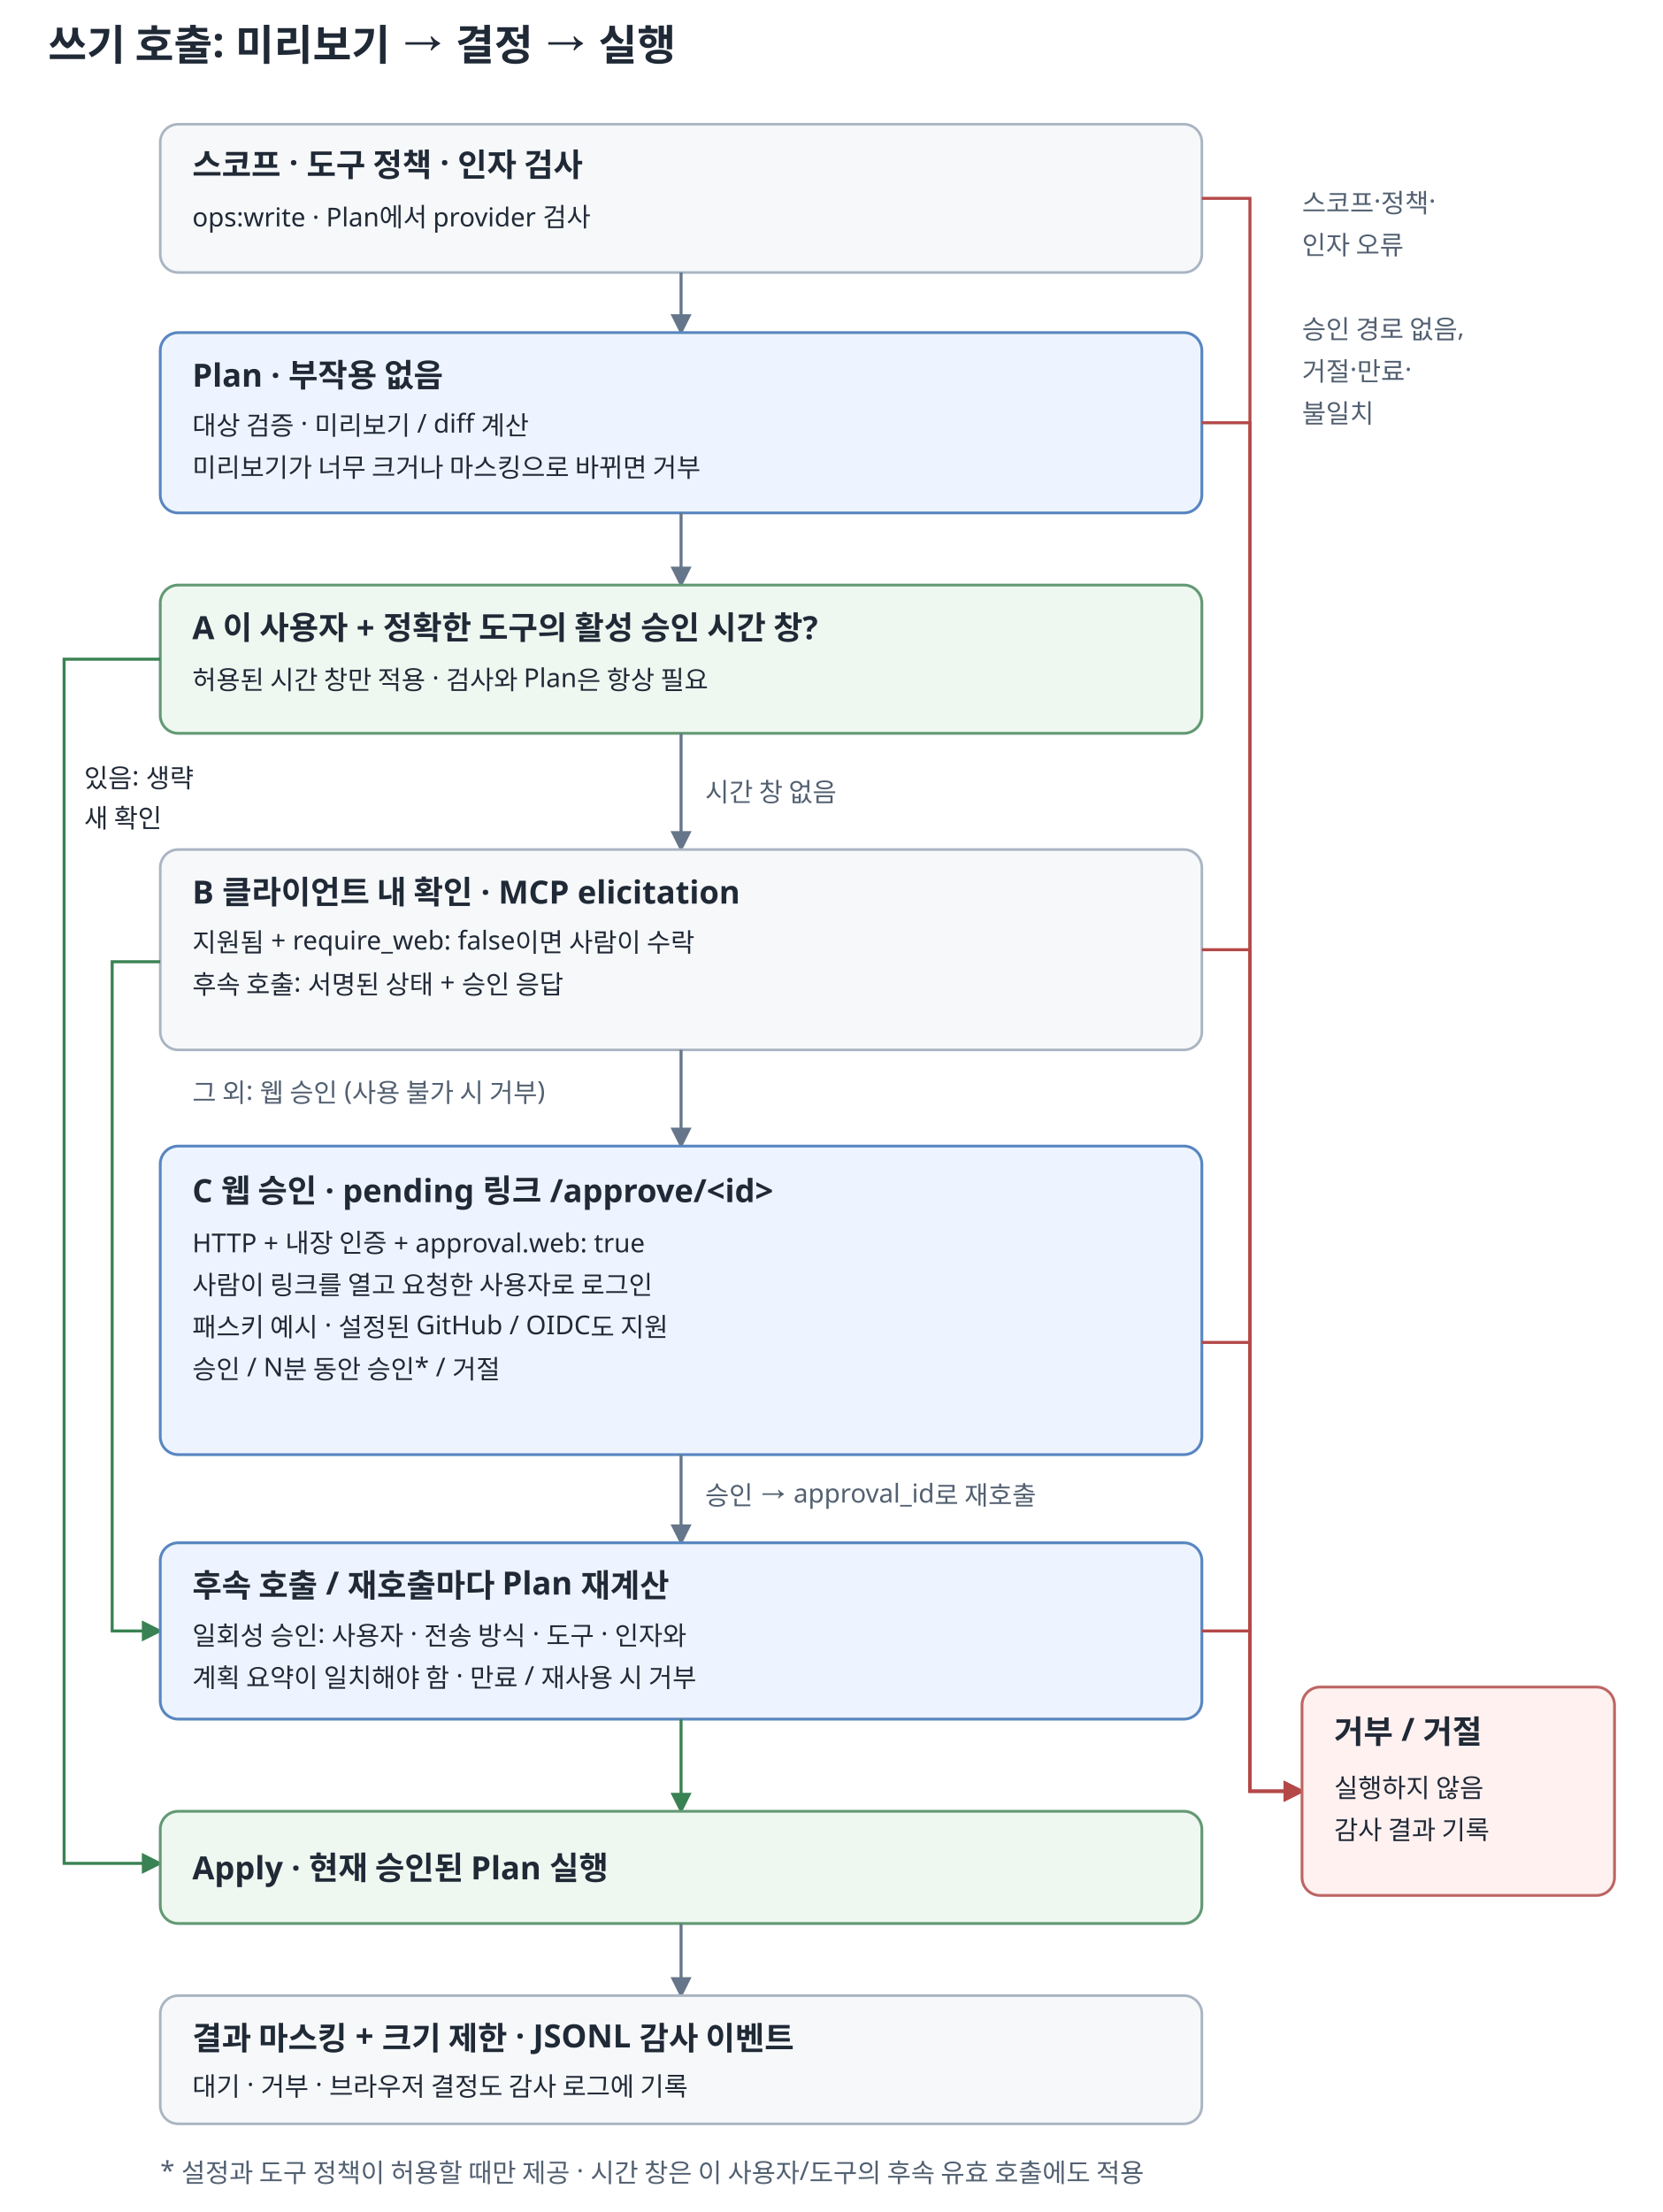
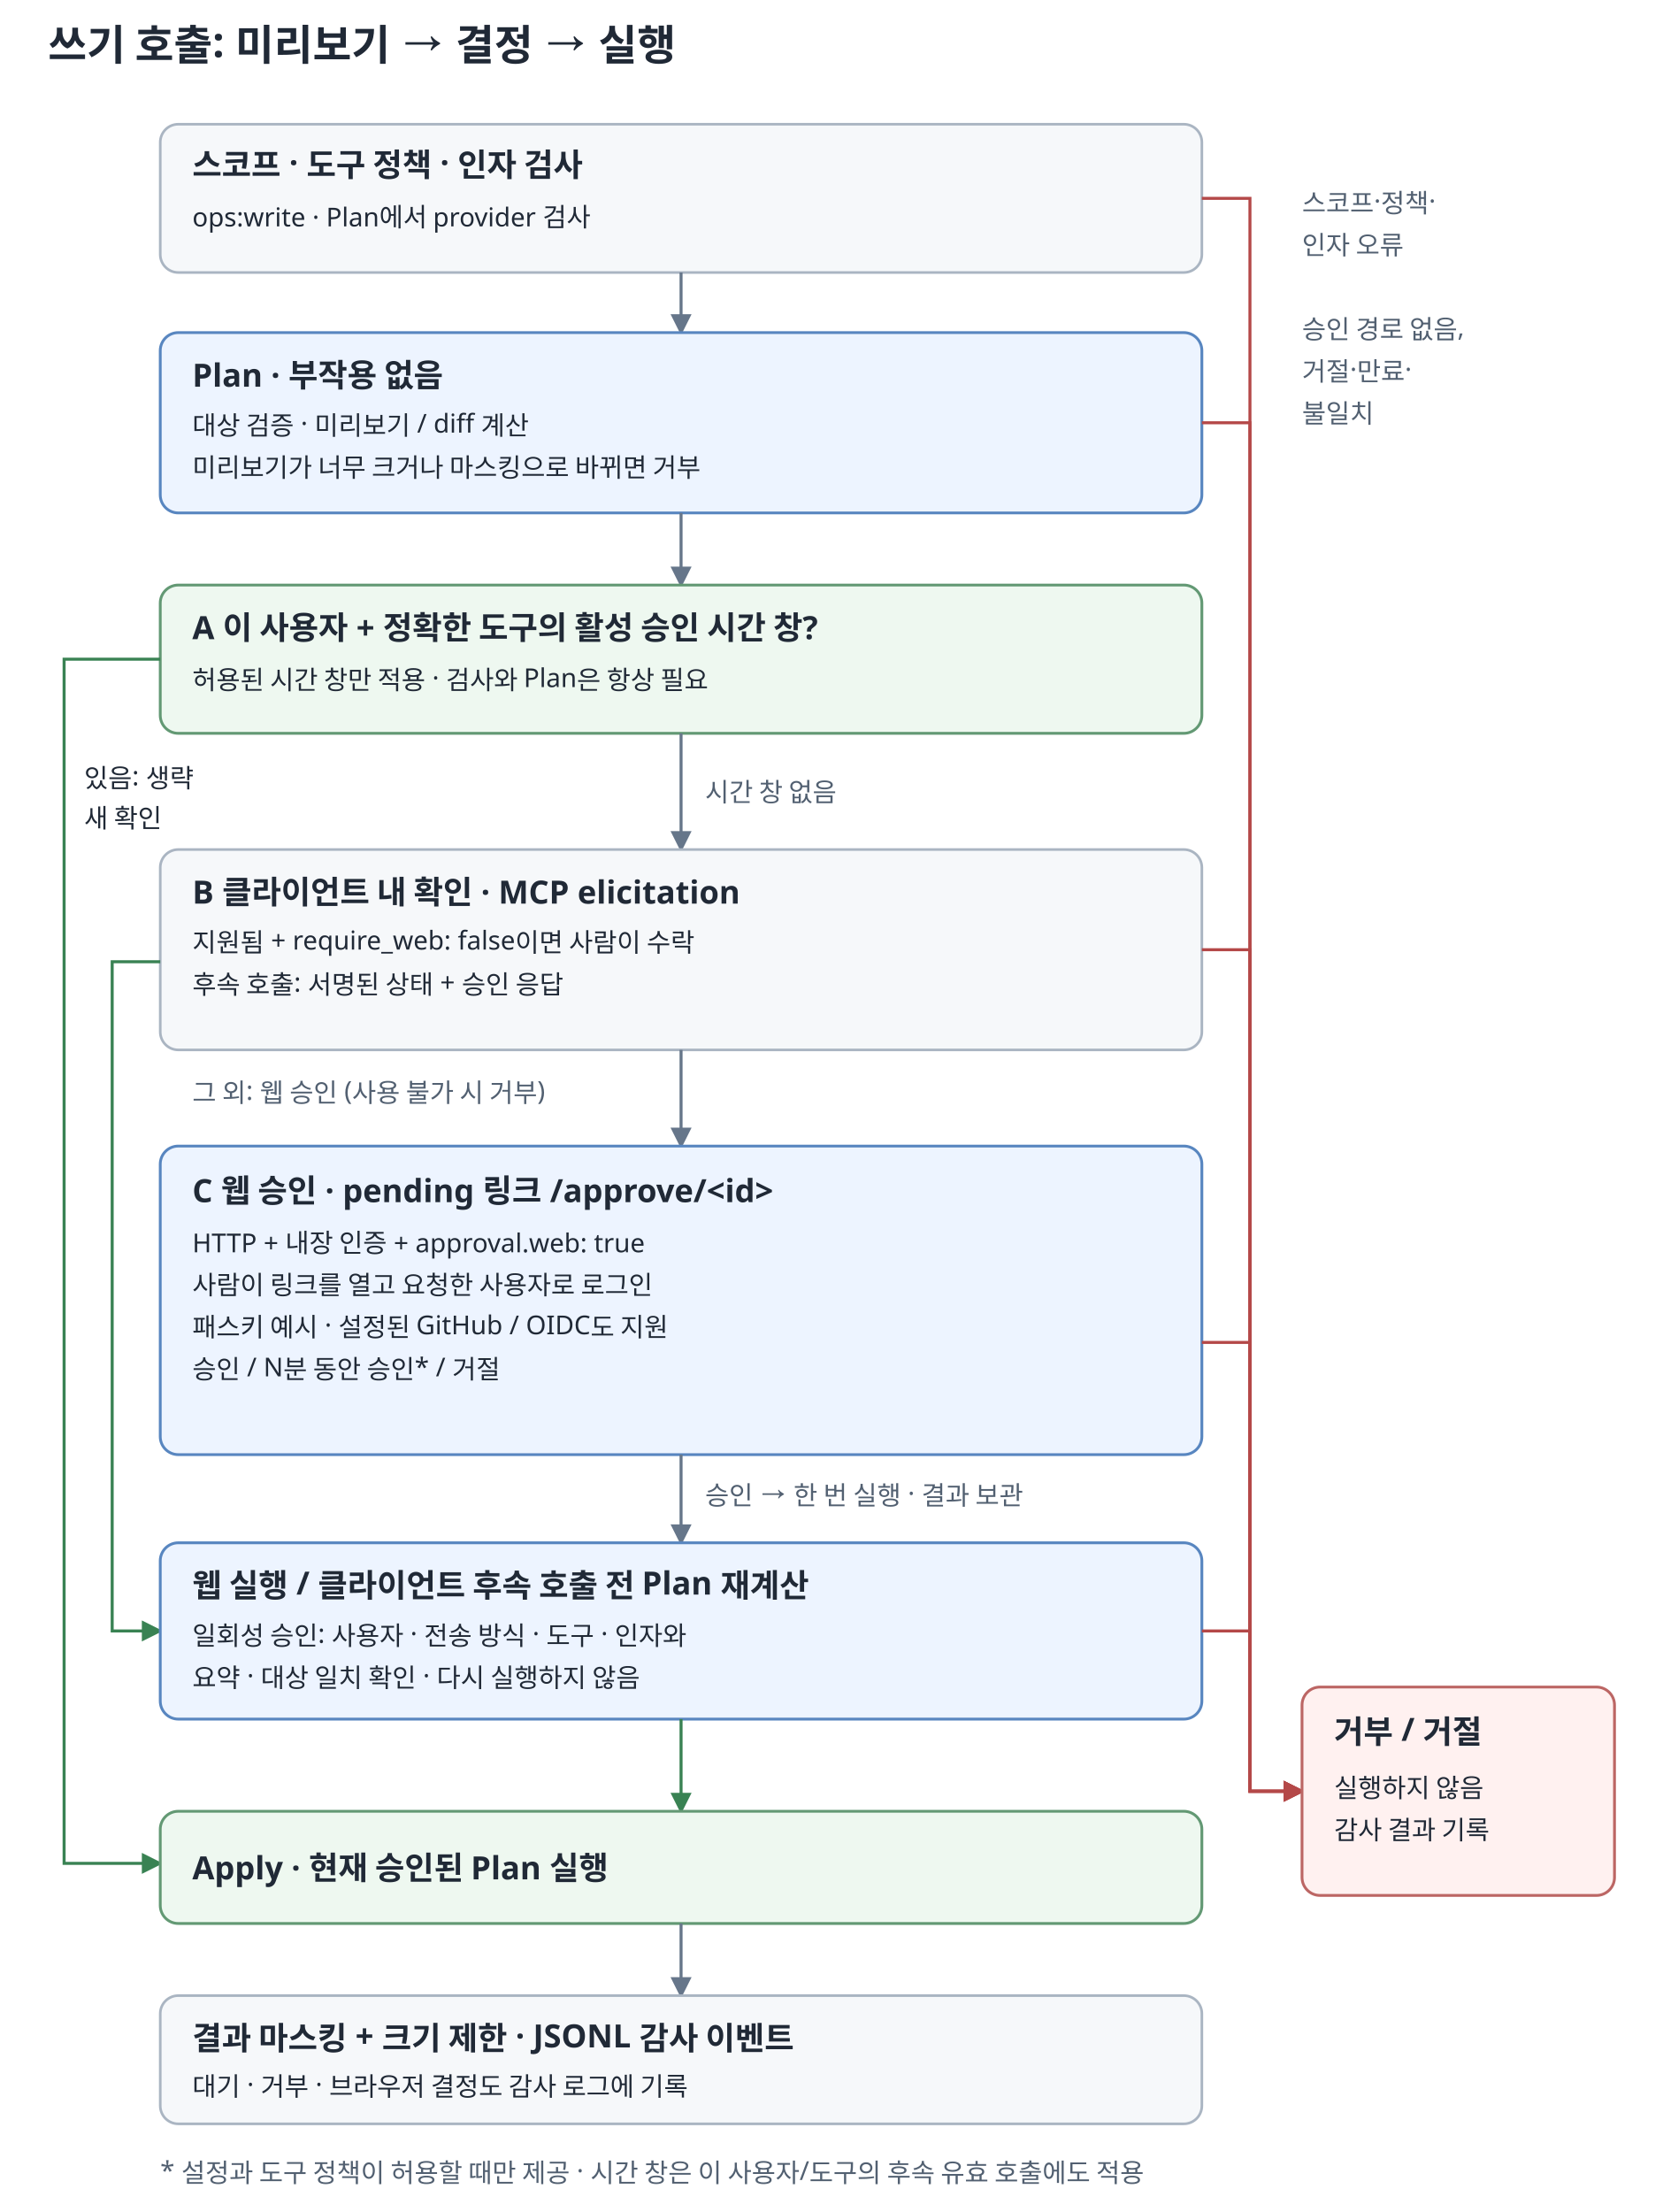
<svg xmlns="http://www.w3.org/2000/svg" viewBox="0 0 830 1104" role="img" aria-labelledby="title desc" lang="ko">
  <style>
svg { font-family: -apple-system, BlinkMacSystemFont, "Segoe UI", "Noto Sans KR", "Apple SD Gothic Neo", "Malgun Gothic", "Noto Sans", Helvetica, Arial, sans-serif; font-size: 14px; }
text { fill: #202936; }
.title { font-size: 21px; font-weight: 700; }
.head { font-size: 16px; font-weight: 650; }
.small { font-size: 13px; }
.muted { fill: #526071; }
.box { fill: #f6f8fa; stroke: #aab5c2; stroke-width: 1.3; }
.accent { fill: #edf4ff; stroke: #5886c0; stroke-width: 1.4; }
.good { fill: #eef8f0; stroke: #639974; stroke-width: 1.4; }
.bad { fill: #fff1f0; stroke: #bc6664; stroke-width: 1.4; }
.boundary { fill: none; stroke: #8895a5; stroke-width: 1.3; stroke-dasharray: 6 5; }
.line { fill: none; stroke: #66768a; stroke-width: 1.5; marker-end: url(#arrow); }
.return { stroke-dasharray: 4 4; }
.allow { stroke: #398253; marker-end: url(#allow); }
.deny { stroke: #b44848; marker-end: url(#deny); }
.arrow { fill: #66768a; }
.allow-tip { fill: #398253; }
.deny-tip { fill: #b44848; }
@media (prefers-color-scheme: dark) {
 text { fill: #e5eaf1; }
 .muted { fill: #b3bfd0; }
 .box { fill: #202833; stroke: #64748b; }
 .accent { fill: #1a304c; stroke: #79a4df; }
 .good { fill: #183427; stroke: #77b68b; }
 .bad { fill: #3c2428; stroke: #d48989; }
 .boundary { stroke: #98a7bb; }
 .line { stroke: #a2b1c5; }
 .allow { stroke: #8bc99e; }
 .deny { stroke: #eda0a0; }
 .arrow { fill: #a2b1c5; }
 .allow-tip { fill: #8bc99e; }
 .deny-tip { fill: #eda0a0; }
}
</style>
  <defs>
    <marker id="arrow" viewBox="0 0 8 8" refX="7" refY="4" markerWidth="7" markerHeight="7" orient="auto">
      <path class="arrow" d="M0 0 8 4 0 8Z" />
    </marker>
    <marker id="allow" viewBox="0 0 8 8" refX="7" refY="4" markerWidth="7" markerHeight="7" orient="auto">
      <path class="allow-tip" d="M0 0 8 4 0 8Z" />
    </marker>
    <marker id="deny" viewBox="0 0 8 8" refX="7" refY="4" markerWidth="7" markerHeight="7" orient="auto">
      <path class="deny-tip" d="M0 0 8 4 0 8Z" />
    </marker>
  </defs>
  <text x="24" y="30" class="title">쓰기 호출: 미리보기 → 결정 → 실행</text>
  <rect x="80" y="62" width="520" height="74" rx="9" class="box" />
  <text x="96" y="88" class="head">스코프 · 도구 정책 · 인자 검사</text>
  <text x="96" y="113" class="small">ops:write · Plan에서 provider 검사</text>
  <path d="M340 136 V166" class="line " />
  <rect x="80" y="166" width="520" height="90" rx="9" class="accent" />
  <text x="96" y="193" class="head">Plan · 부작용 없음</text>
  <text x="96" y="217" class="small">대상 검증 · 미리보기 / diff 계산</text>
  <text x="96" y="238" class="small">미리보기가 너무 크거나 마스킹으로 바뀌면 거부</text>
  <path d="M340 256 V292" class="line " />
  <rect x="80" y="292" width="520" height="74" rx="9" class="good" />
  <text x="96" y="319" class="head">A  이 사용자 + 정확한 도구의 활성 승인 시간 창?</text>
  <text x="96" y="344" class="small">허용된 시간 창만 적용 · 검사와 Plan은 항상 필요</text>
  <path d="M80 329 H32 V930 H80" class="line allow" />
  <text x="42" y="393" class="small">있음: 생략</text>
  <text x="42" y="413" class="small">새 확인</text>
  <path d="M340 366 V424" class="line " />
  <text x="352" y="400" class="small muted">시간 창 없음</text>
  <rect x="80" y="424" width="520" height="100" rx="9" class="box" />
  <text x="96" y="451" class="head">B  클라이언트 내 확인 · MCP elicitation</text>
  <text x="96" y="475" class="small">지원됨 + require_web: false이면 사람이 수락</text>
  <text x="96" y="496" class="small">후속 호출: 서명된 상태 + 승인 응답</text>
  <path d="M80 480 H56 V814 H80" class="line allow" />
  <text x="96" y="550" class="small muted">그 외: 웹 승인 (사용 불가 시 거부)</text>
  <path d="M340 524 V572" class="line " />
  <rect x="80" y="572" width="520" height="154" rx="9" class="accent" />
  <text x="96" y="600" class="head">C  웹 승인 · pending 링크 /approve/&lt;id&gt;</text>
  <text x="96" y="625" class="small">HTTP + 내장 인증 + approval.web: true</text>
  <text x="96" y="646" class="small">사람이 링크를 열고 요청한 사용자로 로그인</text>
  <text x="96" y="667" class="small">패스키 예시 · 설정된 GitHub / OIDC도 지원</text>
  <text x="96" y="688" class="small">승인 / N분 동안 승인* / 거절</text>
  <path d="M340 726 V770" class="line " />
-   <text x="352" y="751" class="small muted">승인 → approval_id로 재호출</text>
+   <text x="352" y="751" class="small muted">승인 → 한 번 실행 · 결과 보관</text>
  <rect x="80" y="770" width="520" height="88" rx="9" class="accent" />
-   <text x="96" y="797" class="head">후속 호출 / 재호출마다 Plan 재계산</text>
+   <text x="96" y="797" class="head">웹 실행 / 클라이언트 후속 호출 전 Plan 재계산</text>
  <text x="96" y="821" class="small">일회성 승인: 사용자 · 전송 방식 · 도구 · 인자와</text>
-   <text x="96" y="842" class="small">계획 요약이 일치해야 함 · 만료 / 재사용 시 거부</text>
+   <text x="96" y="842" class="small">요약 · 대상 일치 확인 · 다시 실행하지 않음</text>
  <path d="M340 858 V904" class="line allow" />
  <rect x="80" y="904" width="520" height="56" rx="9" class="good" />
  <text x="96" y="938" class="head">Apply · 현재 승인된 Plan 실행</text>
  <path d="M340 960 V996" class="line " />
  <rect x="80" y="996" width="520" height="64" rx="9" class="box" />
  <text x="96" y="1023" class="head">결과 마스킹 + 크기 제한 · JSONL 감사 이벤트</text>
  <text x="96" y="1046" class="small">대기 · 거부 · 브라우저 결정도 감사 로그에 기록</text>
  <path d="M600 99 H624 V894 H650" class="line deny" />
  <path d="M600 211 H624 V894 H650" class="line deny" />
  <path d="M600 474 H624 V894 H650" class="line deny" />
  <path d="M600 670 H624 V894 H650" class="line deny" />
  <path d="M600 814 H624 V894 H650" class="line deny" />
  <rect x="650" y="842" width="156" height="104" rx="9" class="bad" />
  <text x="666" y="870" class="head">거부 / 거절</text>
  <text x="666" y="897" class="small">실행하지 않음</text>
  <text x="666" y="918" class="small">감사 결과 기록</text>
  <text x="650" y="106" class="small muted">스코프·정책·</text>
  <text x="650" y="127" class="small muted">인자 오류</text>
  <text x="650" y="148" class="small muted" />
  <text x="650" y="169" class="small muted">승인 경로 없음,</text>
  <text x="650" y="190" class="small muted">거절·만료·</text>
  <text x="650" y="211" class="small muted">불일치</text>
  <text x="80" y="1088" class="small muted">* 설정과 도구 정책이 허용할 때만 제공 · 시간 창은 이 사용자/도구의 후속 유효 호출에도 적용</text>
</svg>
